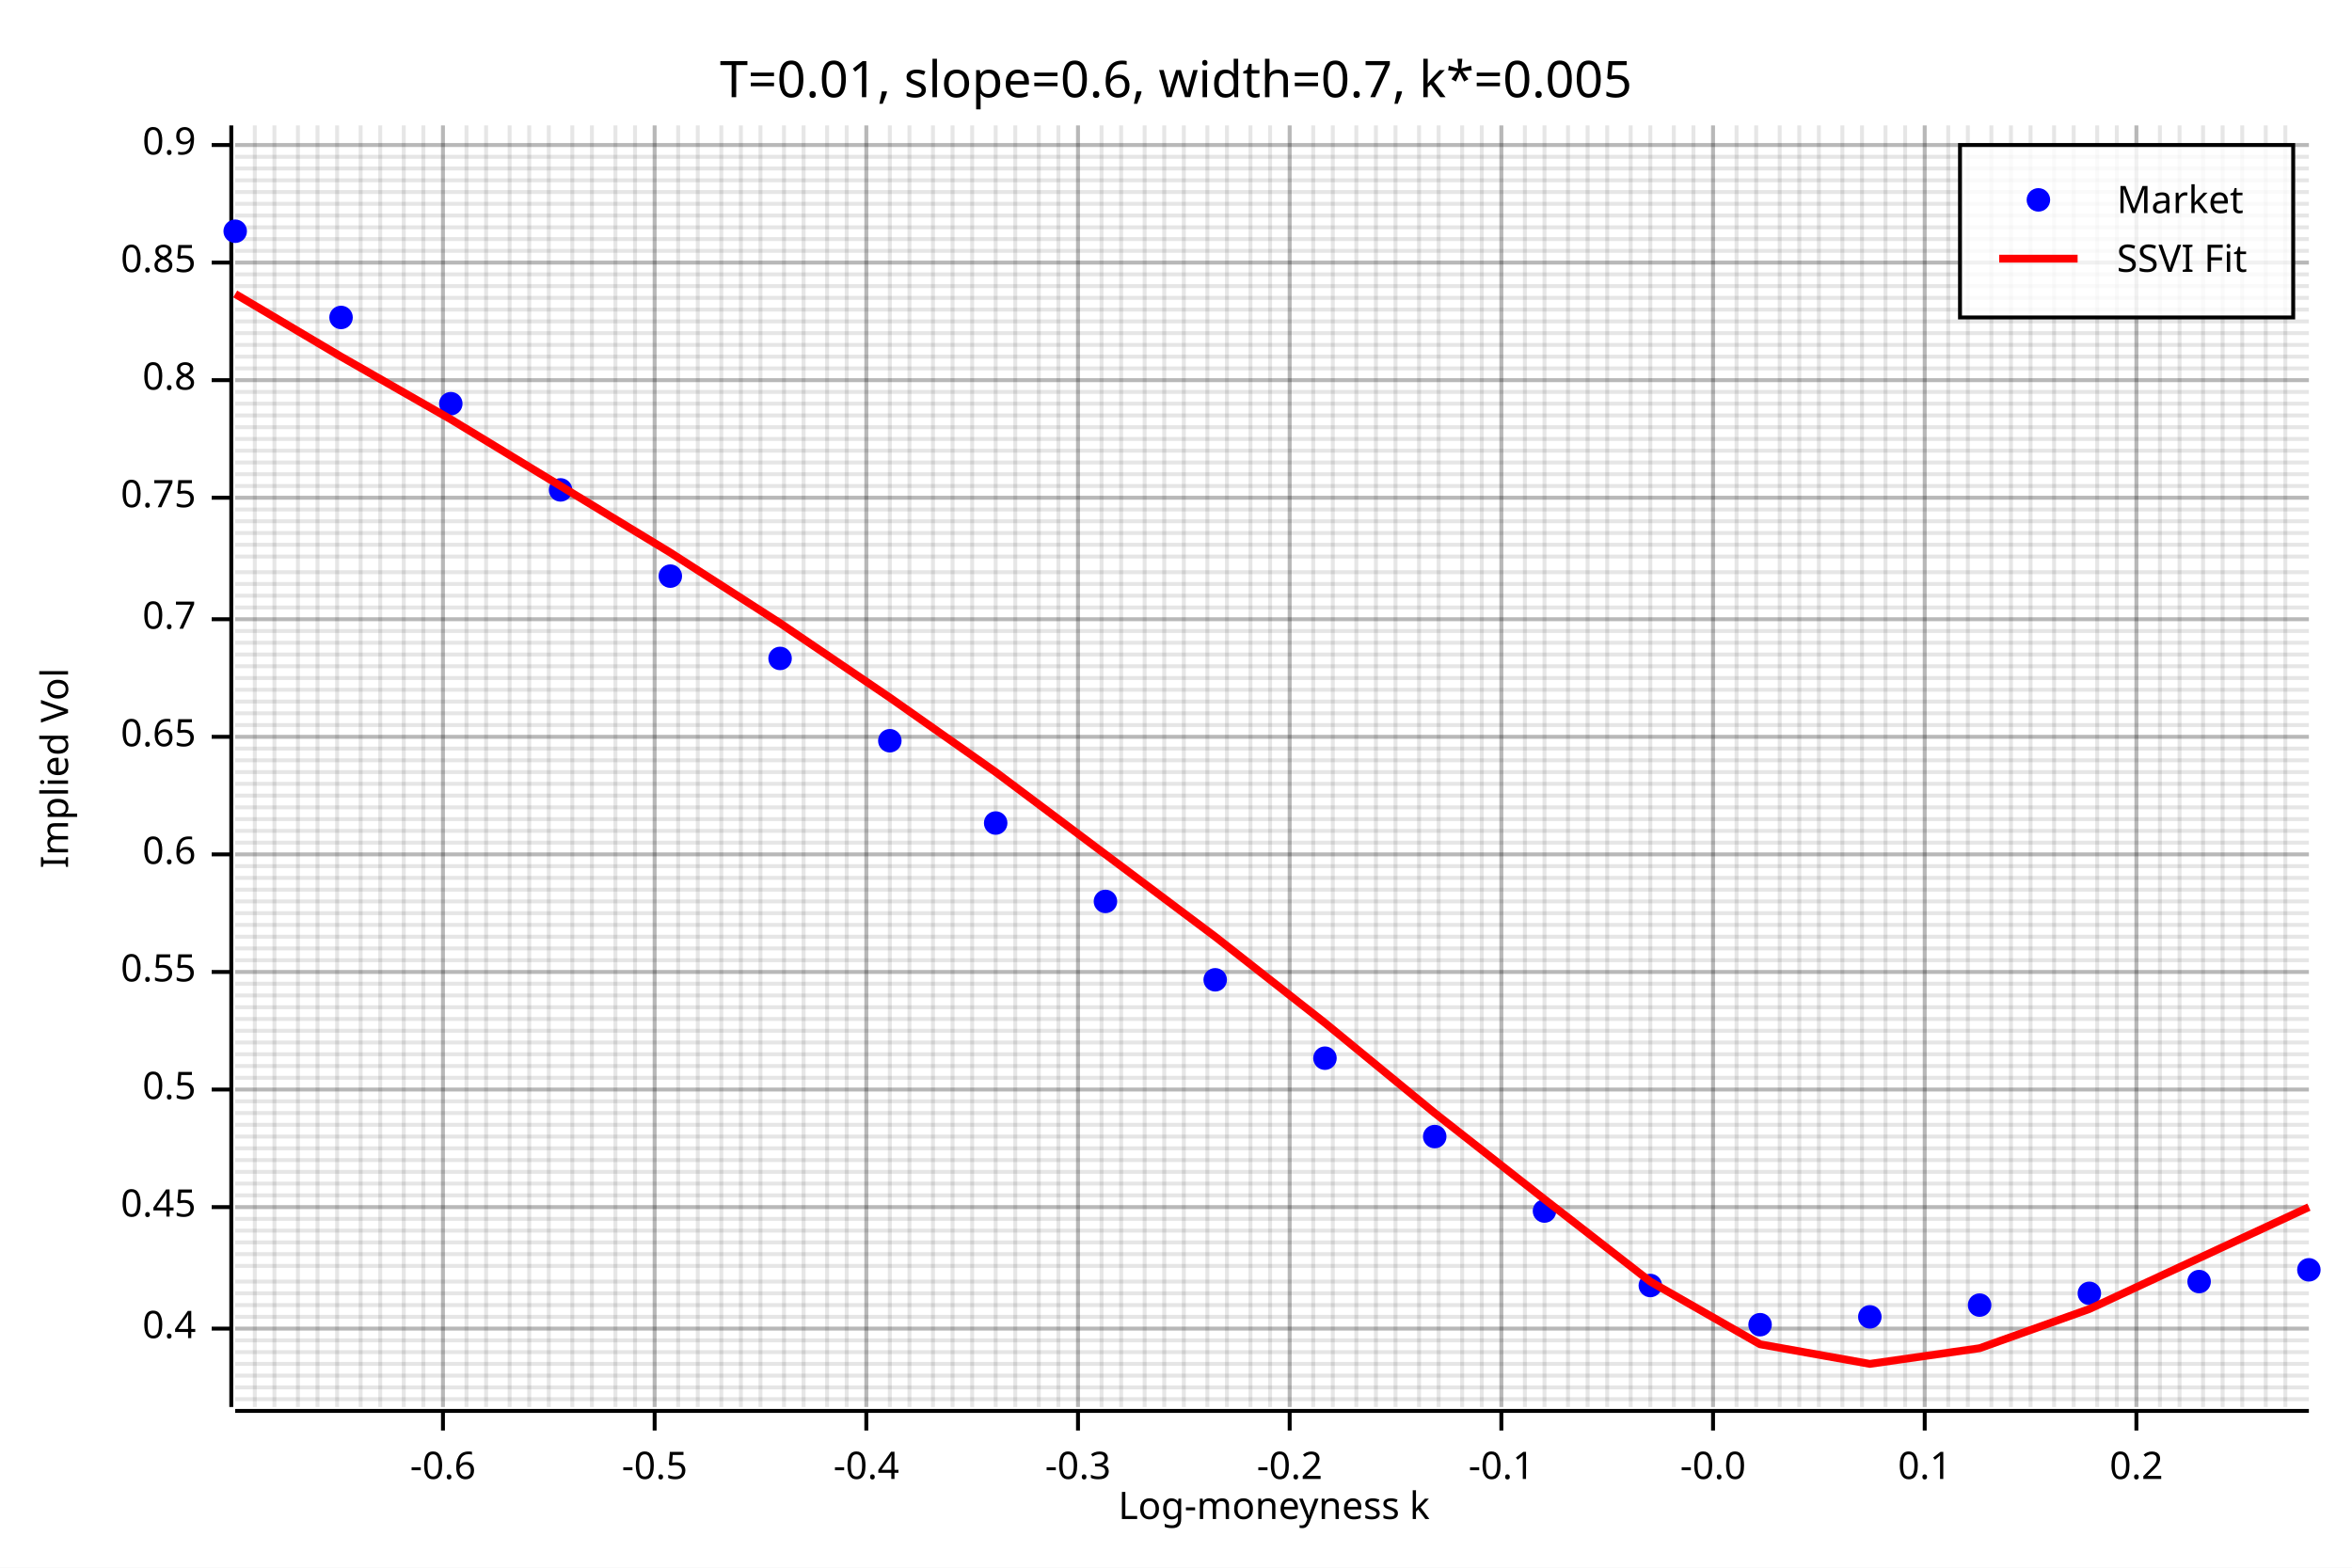
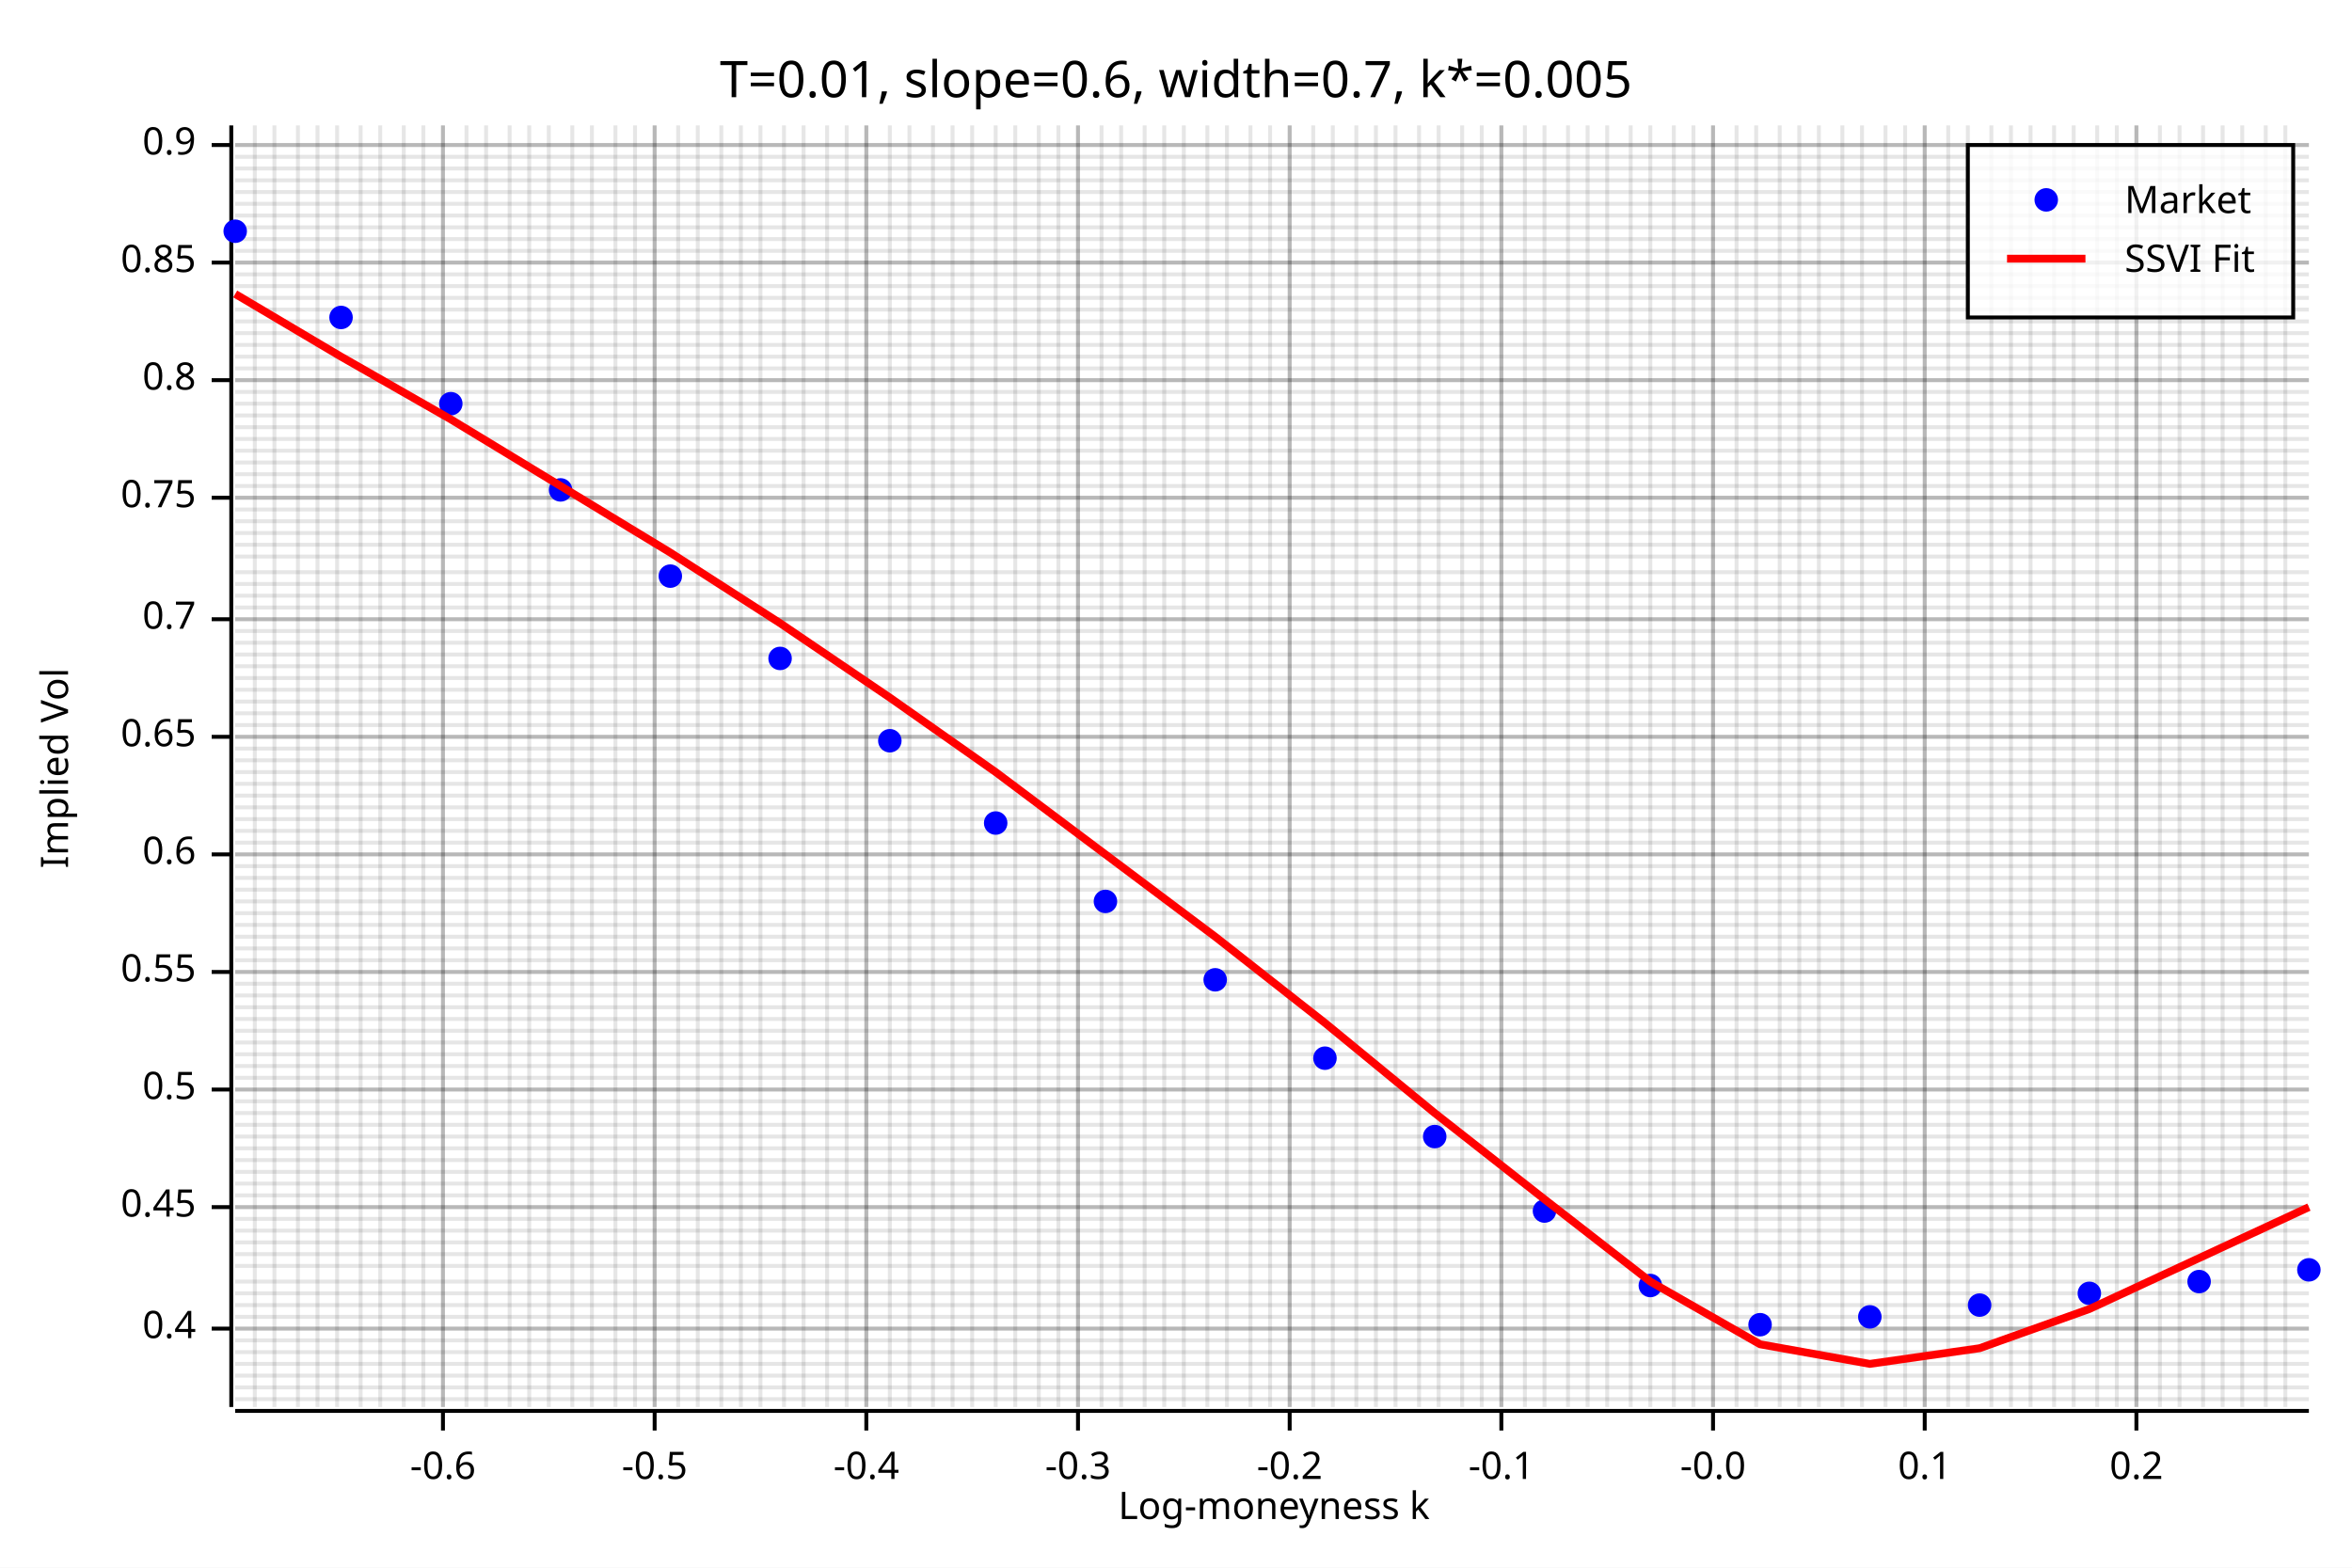
<svg xmlns="http://www.w3.org/2000/svg" width="600" height="400" viewBox="0 0 600 400">
  <rect x="0" y="0" width="600" height="400" opacity="1" fill="#FFFFFF" stroke="none" />
  <text x="300" y="15" dy="0.76em" text-anchor="middle" font-family="sans-serif" font-size="12.903" opacity="1" fill="#000000">
T=0.01, slope=0.6, width=0.7, k*=0.005
</text>
  <line opacity="0.1" stroke="#000000" stroke-width="1" x1="65" y1="359" x2="65" y2="32" />
  <line opacity="0.1" stroke="#000000" stroke-width="1" x1="70" y1="359" x2="70" y2="32" />
  <line opacity="0.1" stroke="#000000" stroke-width="1" x1="76" y1="359" x2="76" y2="32" />
  <line opacity="0.1" stroke="#000000" stroke-width="1" x1="81" y1="359" x2="81" y2="32" />
  <line opacity="0.1" stroke="#000000" stroke-width="1" x1="86" y1="359" x2="86" y2="32" />
  <line opacity="0.1" stroke="#000000" stroke-width="1" x1="92" y1="359" x2="92" y2="32" />
  <line opacity="0.1" stroke="#000000" stroke-width="1" x1="97" y1="359" x2="97" y2="32" />
  <line opacity="0.1" stroke="#000000" stroke-width="1" x1="103" y1="359" x2="103" y2="32" />
  <line opacity="0.1" stroke="#000000" stroke-width="1" x1="108" y1="359" x2="108" y2="32" />
  <line opacity="0.1" stroke="#000000" stroke-width="1" x1="113" y1="359" x2="113" y2="32" />
  <line opacity="0.1" stroke="#000000" stroke-width="1" x1="119" y1="359" x2="119" y2="32" />
  <line opacity="0.1" stroke="#000000" stroke-width="1" x1="124" y1="359" x2="124" y2="32" />
  <line opacity="0.1" stroke="#000000" stroke-width="1" x1="130" y1="359" x2="130" y2="32" />
  <line opacity="0.1" stroke="#000000" stroke-width="1" x1="135" y1="359" x2="135" y2="32" />
  <line opacity="0.1" stroke="#000000" stroke-width="1" x1="140" y1="359" x2="140" y2="32" />
  <line opacity="0.1" stroke="#000000" stroke-width="1" x1="146" y1="359" x2="146" y2="32" />
  <line opacity="0.1" stroke="#000000" stroke-width="1" x1="151" y1="359" x2="151" y2="32" />
  <line opacity="0.1" stroke="#000000" stroke-width="1" x1="157" y1="359" x2="157" y2="32" />
  <line opacity="0.1" stroke="#000000" stroke-width="1" x1="162" y1="359" x2="162" y2="32" />
  <line opacity="0.1" stroke="#000000" stroke-width="1" x1="167" y1="359" x2="167" y2="32" />
  <line opacity="0.1" stroke="#000000" stroke-width="1" x1="173" y1="359" x2="173" y2="32" />
  <line opacity="0.1" stroke="#000000" stroke-width="1" x1="178" y1="359" x2="178" y2="32" />
  <line opacity="0.1" stroke="#000000" stroke-width="1" x1="184" y1="359" x2="184" y2="32" />
  <line opacity="0.1" stroke="#000000" stroke-width="1" x1="189" y1="359" x2="189" y2="32" />
  <line opacity="0.1" stroke="#000000" stroke-width="1" x1="194" y1="359" x2="194" y2="32" />
  <line opacity="0.1" stroke="#000000" stroke-width="1" x1="200" y1="359" x2="200" y2="32" />
  <line opacity="0.1" stroke="#000000" stroke-width="1" x1="205" y1="359" x2="205" y2="32" />
  <line opacity="0.1" stroke="#000000" stroke-width="1" x1="211" y1="359" x2="211" y2="32" />
  <line opacity="0.1" stroke="#000000" stroke-width="1" x1="216" y1="359" x2="216" y2="32" />
  <line opacity="0.1" stroke="#000000" stroke-width="1" x1="221" y1="359" x2="221" y2="32" />
  <line opacity="0.1" stroke="#000000" stroke-width="1" x1="227" y1="359" x2="227" y2="32" />
  <line opacity="0.1" stroke="#000000" stroke-width="1" x1="232" y1="359" x2="232" y2="32" />
  <line opacity="0.1" stroke="#000000" stroke-width="1" x1="238" y1="359" x2="238" y2="32" />
  <line opacity="0.1" stroke="#000000" stroke-width="1" x1="243" y1="359" x2="243" y2="32" />
  <line opacity="0.1" stroke="#000000" stroke-width="1" x1="248" y1="359" x2="248" y2="32" />
  <line opacity="0.1" stroke="#000000" stroke-width="1" x1="254" y1="359" x2="254" y2="32" />
  <line opacity="0.1" stroke="#000000" stroke-width="1" x1="259" y1="359" x2="259" y2="32" />
  <line opacity="0.1" stroke="#000000" stroke-width="1" x1="265" y1="359" x2="265" y2="32" />
  <line opacity="0.1" stroke="#000000" stroke-width="1" x1="270" y1="359" x2="270" y2="32" />
  <line opacity="0.1" stroke="#000000" stroke-width="1" x1="275" y1="359" x2="275" y2="32" />
  <line opacity="0.1" stroke="#000000" stroke-width="1" x1="281" y1="359" x2="281" y2="32" />
  <line opacity="0.1" stroke="#000000" stroke-width="1" x1="286" y1="359" x2="286" y2="32" />
  <line opacity="0.1" stroke="#000000" stroke-width="1" x1="292" y1="359" x2="292" y2="32" />
  <line opacity="0.1" stroke="#000000" stroke-width="1" x1="297" y1="359" x2="297" y2="32" />
  <line opacity="0.1" stroke="#000000" stroke-width="1" x1="302" y1="359" x2="302" y2="32" />
  <line opacity="0.1" stroke="#000000" stroke-width="1" x1="308" y1="359" x2="308" y2="32" />
  <line opacity="0.1" stroke="#000000" stroke-width="1" x1="313" y1="359" x2="313" y2="32" />
  <line opacity="0.1" stroke="#000000" stroke-width="1" x1="319" y1="359" x2="319" y2="32" />
  <line opacity="0.1" stroke="#000000" stroke-width="1" x1="324" y1="359" x2="324" y2="32" />
  <line opacity="0.1" stroke="#000000" stroke-width="1" x1="329" y1="359" x2="329" y2="32" />
  <line opacity="0.1" stroke="#000000" stroke-width="1" x1="335" y1="359" x2="335" y2="32" />
  <line opacity="0.1" stroke="#000000" stroke-width="1" x1="340" y1="359" x2="340" y2="32" />
  <line opacity="0.1" stroke="#000000" stroke-width="1" x1="346" y1="359" x2="346" y2="32" />
  <line opacity="0.1" stroke="#000000" stroke-width="1" x1="351" y1="359" x2="351" y2="32" />
  <line opacity="0.1" stroke="#000000" stroke-width="1" x1="356" y1="359" x2="356" y2="32" />
  <line opacity="0.1" stroke="#000000" stroke-width="1" x1="362" y1="359" x2="362" y2="32" />
  <line opacity="0.1" stroke="#000000" stroke-width="1" x1="367" y1="359" x2="367" y2="32" />
  <line opacity="0.1" stroke="#000000" stroke-width="1" x1="373" y1="359" x2="373" y2="32" />
  <line opacity="0.1" stroke="#000000" stroke-width="1" x1="378" y1="359" x2="378" y2="32" />
  <line opacity="0.1" stroke="#000000" stroke-width="1" x1="383" y1="359" x2="383" y2="32" />
  <line opacity="0.1" stroke="#000000" stroke-width="1" x1="389" y1="359" x2="389" y2="32" />
  <line opacity="0.1" stroke="#000000" stroke-width="1" x1="394" y1="359" x2="394" y2="32" />
  <line opacity="0.1" stroke="#000000" stroke-width="1" x1="400" y1="359" x2="400" y2="32" />
  <line opacity="0.1" stroke="#000000" stroke-width="1" x1="405" y1="359" x2="405" y2="32" />
  <line opacity="0.1" stroke="#000000" stroke-width="1" x1="410" y1="359" x2="410" y2="32" />
  <line opacity="0.1" stroke="#000000" stroke-width="1" x1="416" y1="359" x2="416" y2="32" />
  <line opacity="0.1" stroke="#000000" stroke-width="1" x1="421" y1="359" x2="421" y2="32" />
  <line opacity="0.1" stroke="#000000" stroke-width="1" x1="427" y1="359" x2="427" y2="32" />
  <line opacity="0.1" stroke="#000000" stroke-width="1" x1="432" y1="359" x2="432" y2="32" />
  <line opacity="0.1" stroke="#000000" stroke-width="1" x1="437" y1="359" x2="437" y2="32" />
  <line opacity="0.1" stroke="#000000" stroke-width="1" x1="443" y1="359" x2="443" y2="32" />
  <line opacity="0.1" stroke="#000000" stroke-width="1" x1="448" y1="359" x2="448" y2="32" />
  <line opacity="0.1" stroke="#000000" stroke-width="1" x1="454" y1="359" x2="454" y2="32" />
  <line opacity="0.1" stroke="#000000" stroke-width="1" x1="459" y1="359" x2="459" y2="32" />
  <line opacity="0.1" stroke="#000000" stroke-width="1" x1="464" y1="359" x2="464" y2="32" />
  <line opacity="0.1" stroke="#000000" stroke-width="1" x1="470" y1="359" x2="470" y2="32" />
  <line opacity="0.1" stroke="#000000" stroke-width="1" x1="475" y1="359" x2="475" y2="32" />
  <line opacity="0.1" stroke="#000000" stroke-width="1" x1="481" y1="359" x2="481" y2="32" />
  <line opacity="0.1" stroke="#000000" stroke-width="1" x1="486" y1="359" x2="486" y2="32" />
  <line opacity="0.1" stroke="#000000" stroke-width="1" x1="491" y1="359" x2="491" y2="32" />
  <line opacity="0.1" stroke="#000000" stroke-width="1" x1="497" y1="359" x2="497" y2="32" />
  <line opacity="0.1" stroke="#000000" stroke-width="1" x1="502" y1="359" x2="502" y2="32" />
  <line opacity="0.1" stroke="#000000" stroke-width="1" x1="508" y1="359" x2="508" y2="32" />
  <line opacity="0.1" stroke="#000000" stroke-width="1" x1="513" y1="359" x2="513" y2="32" />
  <line opacity="0.1" stroke="#000000" stroke-width="1" x1="518" y1="359" x2="518" y2="32" />
  <line opacity="0.1" stroke="#000000" stroke-width="1" x1="524" y1="359" x2="524" y2="32" />
  <line opacity="0.1" stroke="#000000" stroke-width="1" x1="529" y1="359" x2="529" y2="32" />
  <line opacity="0.1" stroke="#000000" stroke-width="1" x1="535" y1="359" x2="535" y2="32" />
  <line opacity="0.1" stroke="#000000" stroke-width="1" x1="540" y1="359" x2="540" y2="32" />
  <line opacity="0.1" stroke="#000000" stroke-width="1" x1="545" y1="359" x2="545" y2="32" />
  <line opacity="0.1" stroke="#000000" stroke-width="1" x1="551" y1="359" x2="551" y2="32" />
  <line opacity="0.1" stroke="#000000" stroke-width="1" x1="556" y1="359" x2="556" y2="32" />
  <line opacity="0.1" stroke="#000000" stroke-width="1" x1="562" y1="359" x2="562" y2="32" />
  <line opacity="0.1" stroke="#000000" stroke-width="1" x1="567" y1="359" x2="567" y2="32" />
  <line opacity="0.1" stroke="#000000" stroke-width="1" x1="572" y1="359" x2="572" y2="32" />
  <line opacity="0.1" stroke="#000000" stroke-width="1" x1="578" y1="359" x2="578" y2="32" />
  <line opacity="0.1" stroke="#000000" stroke-width="1" x1="583" y1="359" x2="583" y2="32" />
  <line opacity="0.1" stroke="#000000" stroke-width="1" x1="60" y1="357" x2="589" y2="357" />
  <line opacity="0.1" stroke="#000000" stroke-width="1" x1="60" y1="354" x2="589" y2="354" />
  <line opacity="0.1" stroke="#000000" stroke-width="1" x1="60" y1="351" x2="589" y2="351" />
  <line opacity="0.1" stroke="#000000" stroke-width="1" x1="60" y1="348" x2="589" y2="348" />
  <line opacity="0.1" stroke="#000000" stroke-width="1" x1="60" y1="345" x2="589" y2="345" />
  <line opacity="0.1" stroke="#000000" stroke-width="1" x1="60" y1="342" x2="589" y2="342" />
  <line opacity="0.1" stroke="#000000" stroke-width="1" x1="60" y1="339" x2="589" y2="339" />
  <line opacity="0.1" stroke="#000000" stroke-width="1" x1="60" y1="336" x2="589" y2="336" />
  <line opacity="0.1" stroke="#000000" stroke-width="1" x1="60" y1="333" x2="589" y2="333" />
  <line opacity="0.1" stroke="#000000" stroke-width="1" x1="60" y1="330" x2="589" y2="330" />
  <line opacity="0.1" stroke="#000000" stroke-width="1" x1="60" y1="327" x2="589" y2="327" />
  <line opacity="0.1" stroke="#000000" stroke-width="1" x1="60" y1="323" x2="589" y2="323" />
  <line opacity="0.1" stroke="#000000" stroke-width="1" x1="60" y1="320" x2="589" y2="320" />
  <line opacity="0.1" stroke="#000000" stroke-width="1" x1="60" y1="317" x2="589" y2="317" />
  <line opacity="0.1" stroke="#000000" stroke-width="1" x1="60" y1="314" x2="589" y2="314" />
  <line opacity="0.1" stroke="#000000" stroke-width="1" x1="60" y1="311" x2="589" y2="311" />
  <line opacity="0.1" stroke="#000000" stroke-width="1" x1="60" y1="308" x2="589" y2="308" />
  <line opacity="0.1" stroke="#000000" stroke-width="1" x1="60" y1="305" x2="589" y2="305" />
  <line opacity="0.1" stroke="#000000" stroke-width="1" x1="60" y1="302" x2="589" y2="302" />
  <line opacity="0.1" stroke="#000000" stroke-width="1" x1="60" y1="299" x2="589" y2="299" />
  <line opacity="0.1" stroke="#000000" stroke-width="1" x1="60" y1="296" x2="589" y2="296" />
  <line opacity="0.1" stroke="#000000" stroke-width="1" x1="60" y1="293" x2="589" y2="293" />
  <line opacity="0.1" stroke="#000000" stroke-width="1" x1="60" y1="290" x2="589" y2="290" />
  <line opacity="0.1" stroke="#000000" stroke-width="1" x1="60" y1="287" x2="589" y2="287" />
  <line opacity="0.1" stroke="#000000" stroke-width="1" x1="60" y1="284" x2="589" y2="284" />
  <line opacity="0.1" stroke="#000000" stroke-width="1" x1="60" y1="281" x2="589" y2="281" />
  <line opacity="0.1" stroke="#000000" stroke-width="1" x1="60" y1="278" x2="589" y2="278" />
  <line opacity="0.1" stroke="#000000" stroke-width="1" x1="60" y1="275" x2="589" y2="275" />
  <line opacity="0.1" stroke="#000000" stroke-width="1" x1="60" y1="272" x2="589" y2="272" />
  <line opacity="0.1" stroke="#000000" stroke-width="1" x1="60" y1="269" x2="589" y2="269" />
  <line opacity="0.1" stroke="#000000" stroke-width="1" x1="60" y1="266" x2="589" y2="266" />
  <line opacity="0.1" stroke="#000000" stroke-width="1" x1="60" y1="263" x2="589" y2="263" />
  <line opacity="0.1" stroke="#000000" stroke-width="1" x1="60" y1="260" x2="589" y2="260" />
  <line opacity="0.1" stroke="#000000" stroke-width="1" x1="60" y1="257" x2="589" y2="257" />
  <line opacity="0.1" stroke="#000000" stroke-width="1" x1="60" y1="254" x2="589" y2="254" />
  <line opacity="0.1" stroke="#000000" stroke-width="1" x1="60" y1="251" x2="589" y2="251" />
  <line opacity="0.1" stroke="#000000" stroke-width="1" x1="60" y1="248" x2="589" y2="248" />
  <line opacity="0.1" stroke="#000000" stroke-width="1" x1="60" y1="245" x2="589" y2="245" />
  <line opacity="0.1" stroke="#000000" stroke-width="1" x1="60" y1="242" x2="589" y2="242" />
  <line opacity="0.1" stroke="#000000" stroke-width="1" x1="60" y1="239" x2="589" y2="239" />
  <line opacity="0.1" stroke="#000000" stroke-width="1" x1="60" y1="236" x2="589" y2="236" />
  <line opacity="0.1" stroke="#000000" stroke-width="1" x1="60" y1="233" x2="589" y2="233" />
  <line opacity="0.1" stroke="#000000" stroke-width="1" x1="60" y1="230" x2="589" y2="230" />
  <line opacity="0.1" stroke="#000000" stroke-width="1" x1="60" y1="227" x2="589" y2="227" />
  <line opacity="0.1" stroke="#000000" stroke-width="1" x1="60" y1="224" x2="589" y2="224" />
  <line opacity="0.1" stroke="#000000" stroke-width="1" x1="60" y1="221" x2="589" y2="221" />
  <line opacity="0.1" stroke="#000000" stroke-width="1" x1="60" y1="218" x2="589" y2="218" />
  <line opacity="0.1" stroke="#000000" stroke-width="1" x1="60" y1="215" x2="589" y2="215" />
  <line opacity="0.1" stroke="#000000" stroke-width="1" x1="60" y1="212" x2="589" y2="212" />
  <line opacity="0.1" stroke="#000000" stroke-width="1" x1="60" y1="209" x2="589" y2="209" />
  <line opacity="0.1" stroke="#000000" stroke-width="1" x1="60" y1="206" x2="589" y2="206" />
  <line opacity="0.1" stroke="#000000" stroke-width="1" x1="60" y1="203" x2="589" y2="203" />
  <line opacity="0.1" stroke="#000000" stroke-width="1" x1="60" y1="200" x2="589" y2="200" />
  <line opacity="0.1" stroke="#000000" stroke-width="1" x1="60" y1="197" x2="589" y2="197" />
  <line opacity="0.1" stroke="#000000" stroke-width="1" x1="60" y1="194" x2="589" y2="194" />
  <line opacity="0.1" stroke="#000000" stroke-width="1" x1="60" y1="191" x2="589" y2="191" />
  <line opacity="0.1" stroke="#000000" stroke-width="1" x1="60" y1="188" x2="589" y2="188" />
  <line opacity="0.1" stroke="#000000" stroke-width="1" x1="60" y1="185" x2="589" y2="185" />
  <line opacity="0.1" stroke="#000000" stroke-width="1" x1="60" y1="182" x2="589" y2="182" />
  <line opacity="0.1" stroke="#000000" stroke-width="1" x1="60" y1="179" x2="589" y2="179" />
  <line opacity="0.1" stroke="#000000" stroke-width="1" x1="60" y1="176" x2="589" y2="176" />
  <line opacity="0.1" stroke="#000000" stroke-width="1" x1="60" y1="173" x2="589" y2="173" />
  <line opacity="0.1" stroke="#000000" stroke-width="1" x1="60" y1="170" x2="589" y2="170" />
  <line opacity="0.1" stroke="#000000" stroke-width="1" x1="60" y1="167" x2="589" y2="167" />
  <line opacity="0.1" stroke="#000000" stroke-width="1" x1="60" y1="164" x2="589" y2="164" />
  <line opacity="0.1" stroke="#000000" stroke-width="1" x1="60" y1="161" x2="589" y2="161" />
  <line opacity="0.1" stroke="#000000" stroke-width="1" x1="60" y1="158" x2="589" y2="158" />
  <line opacity="0.1" stroke="#000000" stroke-width="1" x1="60" y1="155" x2="589" y2="155" />
  <line opacity="0.1" stroke="#000000" stroke-width="1" x1="60" y1="152" x2="589" y2="152" />
  <line opacity="0.1" stroke="#000000" stroke-width="1" x1="60" y1="149" x2="589" y2="149" />
  <line opacity="0.1" stroke="#000000" stroke-width="1" x1="60" y1="146" x2="589" y2="146" />
  <line opacity="0.1" stroke="#000000" stroke-width="1" x1="60" y1="142" x2="589" y2="142" />
  <line opacity="0.1" stroke="#000000" stroke-width="1" x1="60" y1="139" x2="589" y2="139" />
  <line opacity="0.1" stroke="#000000" stroke-width="1" x1="60" y1="136" x2="589" y2="136" />
  <line opacity="0.1" stroke="#000000" stroke-width="1" x1="60" y1="133" x2="589" y2="133" />
  <line opacity="0.1" stroke="#000000" stroke-width="1" x1="60" y1="130" x2="589" y2="130" />
  <line opacity="0.1" stroke="#000000" stroke-width="1" x1="60" y1="127" x2="589" y2="127" />
  <line opacity="0.1" stroke="#000000" stroke-width="1" x1="60" y1="124" x2="589" y2="124" />
  <line opacity="0.1" stroke="#000000" stroke-width="1" x1="60" y1="121" x2="589" y2="121" />
  <line opacity="0.1" stroke="#000000" stroke-width="1" x1="60" y1="118" x2="589" y2="118" />
  <line opacity="0.1" stroke="#000000" stroke-width="1" x1="60" y1="115" x2="589" y2="115" />
  <line opacity="0.1" stroke="#000000" stroke-width="1" x1="60" y1="112" x2="589" y2="112" />
  <line opacity="0.1" stroke="#000000" stroke-width="1" x1="60" y1="109" x2="589" y2="109" />
  <line opacity="0.1" stroke="#000000" stroke-width="1" x1="60" y1="106" x2="589" y2="106" />
  <line opacity="0.1" stroke="#000000" stroke-width="1" x1="60" y1="103" x2="589" y2="103" />
  <line opacity="0.1" stroke="#000000" stroke-width="1" x1="60" y1="100" x2="589" y2="100" />
  <line opacity="0.1" stroke="#000000" stroke-width="1" x1="60" y1="97" x2="589" y2="97" />
  <line opacity="0.1" stroke="#000000" stroke-width="1" x1="60" y1="94" x2="589" y2="94" />
  <line opacity="0.1" stroke="#000000" stroke-width="1" x1="60" y1="91" x2="589" y2="91" />
  <line opacity="0.1" stroke="#000000" stroke-width="1" x1="60" y1="88" x2="589" y2="88" />
  <line opacity="0.1" stroke="#000000" stroke-width="1" x1="60" y1="85" x2="589" y2="85" />
  <line opacity="0.1" stroke="#000000" stroke-width="1" x1="60" y1="82" x2="589" y2="82" />
  <line opacity="0.1" stroke="#000000" stroke-width="1" x1="60" y1="79" x2="589" y2="79" />
  <line opacity="0.1" stroke="#000000" stroke-width="1" x1="60" y1="76" x2="589" y2="76" />
  <line opacity="0.1" stroke="#000000" stroke-width="1" x1="60" y1="73" x2="589" y2="73" />
  <line opacity="0.1" stroke="#000000" stroke-width="1" x1="60" y1="70" x2="589" y2="70" />
  <line opacity="0.1" stroke="#000000" stroke-width="1" x1="60" y1="67" x2="589" y2="67" />
  <line opacity="0.1" stroke="#000000" stroke-width="1" x1="60" y1="64" x2="589" y2="64" />
  <line opacity="0.1" stroke="#000000" stroke-width="1" x1="60" y1="61" x2="589" y2="61" />
  <line opacity="0.1" stroke="#000000" stroke-width="1" x1="60" y1="58" x2="589" y2="58" />
  <line opacity="0.1" stroke="#000000" stroke-width="1" x1="60" y1="55" x2="589" y2="55" />
  <line opacity="0.1" stroke="#000000" stroke-width="1" x1="60" y1="52" x2="589" y2="52" />
  <line opacity="0.1" stroke="#000000" stroke-width="1" x1="60" y1="49" x2="589" y2="49" />
  <line opacity="0.1" stroke="#000000" stroke-width="1" x1="60" y1="46" x2="589" y2="46" />
  <line opacity="0.1" stroke="#000000" stroke-width="1" x1="60" y1="43" x2="589" y2="43" />
  <line opacity="0.1" stroke="#000000" stroke-width="1" x1="60" y1="40" x2="589" y2="40" />
  <line opacity="0.1" stroke="#000000" stroke-width="1" x1="60" y1="37" x2="589" y2="37" />
  <text x="10" y="196" dy="0.76em" text-anchor="middle" font-family="sans-serif" font-size="9.677" opacity="1" fill="#000000" transform="rotate(270, 10, 196)">
Implied Vol
</text>
  <text x="325" y="390" dy="-0.5ex" text-anchor="middle" font-family="sans-serif" font-size="9.677" opacity="1" fill="#000000">
Log-moneyness k
</text>
  <line opacity="0.2" stroke="#000000" stroke-width="1" x1="113" y1="359" x2="113" y2="32" />
  <line opacity="0.2" stroke="#000000" stroke-width="1" x1="167" y1="359" x2="167" y2="32" />
  <line opacity="0.2" stroke="#000000" stroke-width="1" x1="221" y1="359" x2="221" y2="32" />
  <line opacity="0.2" stroke="#000000" stroke-width="1" x1="275" y1="359" x2="275" y2="32" />
  <line opacity="0.2" stroke="#000000" stroke-width="1" x1="329" y1="359" x2="329" y2="32" />
  <line opacity="0.2" stroke="#000000" stroke-width="1" x1="383" y1="359" x2="383" y2="32" />
  <line opacity="0.2" stroke="#000000" stroke-width="1" x1="437" y1="359" x2="437" y2="32" />
  <line opacity="0.2" stroke="#000000" stroke-width="1" x1="491" y1="359" x2="491" y2="32" />
  <line opacity="0.2" stroke="#000000" stroke-width="1" x1="545" y1="359" x2="545" y2="32" />
  <line opacity="0.2" stroke="#000000" stroke-width="1" x1="60" y1="339" x2="589" y2="339" />
  <line opacity="0.2" stroke="#000000" stroke-width="1" x1="60" y1="308" x2="589" y2="308" />
  <line opacity="0.2" stroke="#000000" stroke-width="1" x1="60" y1="278" x2="589" y2="278" />
  <line opacity="0.2" stroke="#000000" stroke-width="1" x1="60" y1="248" x2="589" y2="248" />
  <line opacity="0.2" stroke="#000000" stroke-width="1" x1="60" y1="218" x2="589" y2="218" />
  <line opacity="0.2" stroke="#000000" stroke-width="1" x1="60" y1="188" x2="589" y2="188" />
  <line opacity="0.2" stroke="#000000" stroke-width="1" x1="60" y1="158" x2="589" y2="158" />
  <line opacity="0.2" stroke="#000000" stroke-width="1" x1="60" y1="127" x2="589" y2="127" />
  <line opacity="0.2" stroke="#000000" stroke-width="1" x1="60" y1="97" x2="589" y2="97" />
  <line opacity="0.2" stroke="#000000" stroke-width="1" x1="60" y1="67" x2="589" y2="67" />
  <line opacity="0.2" stroke="#000000" stroke-width="1" x1="60" y1="37" x2="589" y2="37" />
  <polyline fill="none" opacity="1" stroke="#000000" stroke-width="1" points="59,32 59,359 " />
  <text x="50" y="339" dy="0.5ex" text-anchor="end" font-family="sans-serif" font-size="9.677" opacity="1" fill="#000000">
0.4
</text>
  <polyline fill="none" opacity="1" stroke="#000000" stroke-width="1" points="54,339 59,339 " />
  <text x="50" y="308" dy="0.5ex" text-anchor="end" font-family="sans-serif" font-size="9.677" opacity="1" fill="#000000">
0.45
</text>
  <polyline fill="none" opacity="1" stroke="#000000" stroke-width="1" points="54,308 59,308 " />
  <text x="50" y="278" dy="0.5ex" text-anchor="end" font-family="sans-serif" font-size="9.677" opacity="1" fill="#000000">
0.5
</text>
  <polyline fill="none" opacity="1" stroke="#000000" stroke-width="1" points="54,278 59,278 " />
  <text x="50" y="248" dy="0.5ex" text-anchor="end" font-family="sans-serif" font-size="9.677" opacity="1" fill="#000000">
0.55
</text>
  <polyline fill="none" opacity="1" stroke="#000000" stroke-width="1" points="54,248 59,248 " />
  <text x="50" y="218" dy="0.5ex" text-anchor="end" font-family="sans-serif" font-size="9.677" opacity="1" fill="#000000">
0.6
</text>
  <polyline fill="none" opacity="1" stroke="#000000" stroke-width="1" points="54,218 59,218 " />
  <text x="50" y="188" dy="0.5ex" text-anchor="end" font-family="sans-serif" font-size="9.677" opacity="1" fill="#000000">
0.65
</text>
  <polyline fill="none" opacity="1" stroke="#000000" stroke-width="1" points="54,188 59,188 " />
  <text x="50" y="158" dy="0.5ex" text-anchor="end" font-family="sans-serif" font-size="9.677" opacity="1" fill="#000000">
0.7
</text>
  <polyline fill="none" opacity="1" stroke="#000000" stroke-width="1" points="54,158 59,158 " />
  <text x="50" y="127" dy="0.5ex" text-anchor="end" font-family="sans-serif" font-size="9.677" opacity="1" fill="#000000">
0.75
</text>
  <polyline fill="none" opacity="1" stroke="#000000" stroke-width="1" points="54,127 59,127 " />
  <text x="50" y="97" dy="0.5ex" text-anchor="end" font-family="sans-serif" font-size="9.677" opacity="1" fill="#000000">
0.8
</text>
  <polyline fill="none" opacity="1" stroke="#000000" stroke-width="1" points="54,97 59,97 " />
  <text x="50" y="67" dy="0.5ex" text-anchor="end" font-family="sans-serif" font-size="9.677" opacity="1" fill="#000000">
0.85
</text>
  <polyline fill="none" opacity="1" stroke="#000000" stroke-width="1" points="54,67 59,67 " />
  <text x="50" y="37" dy="0.5ex" text-anchor="end" font-family="sans-serif" font-size="9.677" opacity="1" fill="#000000">
0.9
</text>
  <polyline fill="none" opacity="1" stroke="#000000" stroke-width="1" points="54,37 59,37 " />
  <polyline fill="none" opacity="1" stroke="#000000" stroke-width="1" points="60,360 589,360 " />
  <text x="113" y="370" dy="0.76em" text-anchor="middle" font-family="sans-serif" font-size="9.677" opacity="1" fill="#000000">
-0.6
</text>
  <polyline fill="none" opacity="1" stroke="#000000" stroke-width="1" points="113,360 113,365 " />
  <text x="167" y="370" dy="0.76em" text-anchor="middle" font-family="sans-serif" font-size="9.677" opacity="1" fill="#000000">
-0.5
</text>
  <polyline fill="none" opacity="1" stroke="#000000" stroke-width="1" points="167,360 167,365 " />
  <text x="221" y="370" dy="0.76em" text-anchor="middle" font-family="sans-serif" font-size="9.677" opacity="1" fill="#000000">
-0.4
</text>
  <polyline fill="none" opacity="1" stroke="#000000" stroke-width="1" points="221,360 221,365 " />
  <text x="275" y="370" dy="0.76em" text-anchor="middle" font-family="sans-serif" font-size="9.677" opacity="1" fill="#000000">
-0.3
</text>
  <polyline fill="none" opacity="1" stroke="#000000" stroke-width="1" points="275,360 275,365 " />
  <text x="329" y="370" dy="0.76em" text-anchor="middle" font-family="sans-serif" font-size="9.677" opacity="1" fill="#000000">
-0.2
</text>
  <polyline fill="none" opacity="1" stroke="#000000" stroke-width="1" points="329,360 329,365 " />
  <text x="383" y="370" dy="0.76em" text-anchor="middle" font-family="sans-serif" font-size="9.677" opacity="1" fill="#000000">
-0.1
</text>
  <polyline fill="none" opacity="1" stroke="#000000" stroke-width="1" points="383,360 383,365 " />
  <text x="437" y="370" dy="0.76em" text-anchor="middle" font-family="sans-serif" font-size="9.677" opacity="1" fill="#000000">
-0.0
</text>
  <polyline fill="none" opacity="1" stroke="#000000" stroke-width="1" points="437,360 437,365 " />
  <text x="491" y="370" dy="0.76em" text-anchor="middle" font-family="sans-serif" font-size="9.677" opacity="1" fill="#000000">
0.1
</text>
  <polyline fill="none" opacity="1" stroke="#000000" stroke-width="1" points="491,360 491,365 " />
  <text x="545" y="370" dy="0.76em" text-anchor="middle" font-family="sans-serif" font-size="9.677" opacity="1" fill="#000000">
0.2
</text>
  <polyline fill="none" opacity="1" stroke="#000000" stroke-width="1" points="545,360 545,365 " />
  <circle cx="60" cy="59" r="3" opacity="1" fill="#0000FF" stroke="none" stroke-width="1" />
  <circle cx="87" cy="81" r="3" opacity="1" fill="#0000FF" stroke="none" stroke-width="1" />
  <circle cx="115" cy="103" r="3" opacity="1" fill="#0000FF" stroke="none" stroke-width="1" />
  <circle cx="143" cy="125" r="3" opacity="1" fill="#0000FF" stroke="none" stroke-width="1" />
  <circle cx="171" cy="147" r="3" opacity="1" fill="#0000FF" stroke="none" stroke-width="1" />
  <circle cx="199" cy="168" r="3" opacity="1" fill="#0000FF" stroke="none" stroke-width="1" />
  <circle cx="227" cy="189" r="3" opacity="1" fill="#0000FF" stroke="none" stroke-width="1" />
  <circle cx="254" cy="210" r="3" opacity="1" fill="#0000FF" stroke="none" stroke-width="1" />
  <circle cx="282" cy="230" r="3" opacity="1" fill="#0000FF" stroke="none" stroke-width="1" />
  <circle cx="310" cy="250" r="3" opacity="1" fill="#0000FF" stroke="none" stroke-width="1" />
  <circle cx="338" cy="270" r="3" opacity="1" fill="#0000FF" stroke="none" stroke-width="1" />
  <circle cx="366" cy="290" r="3" opacity="1" fill="#0000FF" stroke="none" stroke-width="1" />
  <circle cx="394" cy="309" r="3" opacity="1" fill="#0000FF" stroke="none" stroke-width="1" />
  <circle cx="421" cy="328" r="3" opacity="1" fill="#0000FF" stroke="none" stroke-width="1" />
  <circle cx="449" cy="338" r="3" opacity="1" fill="#0000FF" stroke="none" stroke-width="1" />
  <circle cx="477" cy="336" r="3" opacity="1" fill="#0000FF" stroke="none" stroke-width="1" />
  <circle cx="505" cy="333" r="3" opacity="1" fill="#0000FF" stroke="none" stroke-width="1" />
  <circle cx="533" cy="330" r="3" opacity="1" fill="#0000FF" stroke="none" stroke-width="1" />
  <circle cx="561" cy="327" r="3" opacity="1" fill="#0000FF" stroke="none" stroke-width="1" />
  <circle cx="589" cy="324" r="3" opacity="1" fill="#0000FF" stroke="none" stroke-width="1" />
  <polyline fill="none" opacity="1" stroke="#FF0000" stroke-width="2" points="60,75 87,91 115,107 143,124 171,141 199,159 227,178 254,197 282,218 310,239 338,261 366,284 394,306 421,327 449,343 477,348 505,344 533,334 561,321 589,308 " />
-   <rect x="500" y="37" width="85" height="44" opacity="0.8" fill="#FFFFFF" stroke="none" />
-   <rect x="500" y="37" width="85" height="44" opacity="1" fill="none" stroke="#000000" />
-   <text x="540" y="47" dy="0.76em" text-anchor="start" font-family="sans-serif" font-size="9.677" opacity="1" fill="#000000">
+   <rect x="502" y="37" width="83" height="44" opacity="0.8" fill="#FFFFFF" stroke="none" />
+   <rect x="502" y="37" width="83" height="44" opacity="1" fill="none" stroke="#000000" />
+   <text x="542" y="47" dy="0.76em" text-anchor="start" font-family="sans-serif" font-size="9.677" opacity="1" fill="#000000">
Market
</text>
-   <text x="540" y="62" dy="0.76em" text-anchor="start" font-family="sans-serif" font-size="9.677" opacity="1" fill="#000000">
+   <text x="542" y="62" dy="0.76em" text-anchor="start" font-family="sans-serif" font-size="9.677" opacity="1" fill="#000000">
SSVI Fit
</text>
-   <circle cx="520" cy="51" r="3" opacity="1" fill="#0000FF" stroke="none" stroke-width="1" />
-   <polyline fill="none" opacity="1" stroke="#FF0000" stroke-width="2" points="510,66 530,66 " />
+   <circle cx="522" cy="51" r="3" opacity="1" fill="#0000FF" stroke="none" stroke-width="1" />
+   <polyline fill="none" opacity="1" stroke="#FF0000" stroke-width="2" points="512,66 532,66 " />
</svg>
